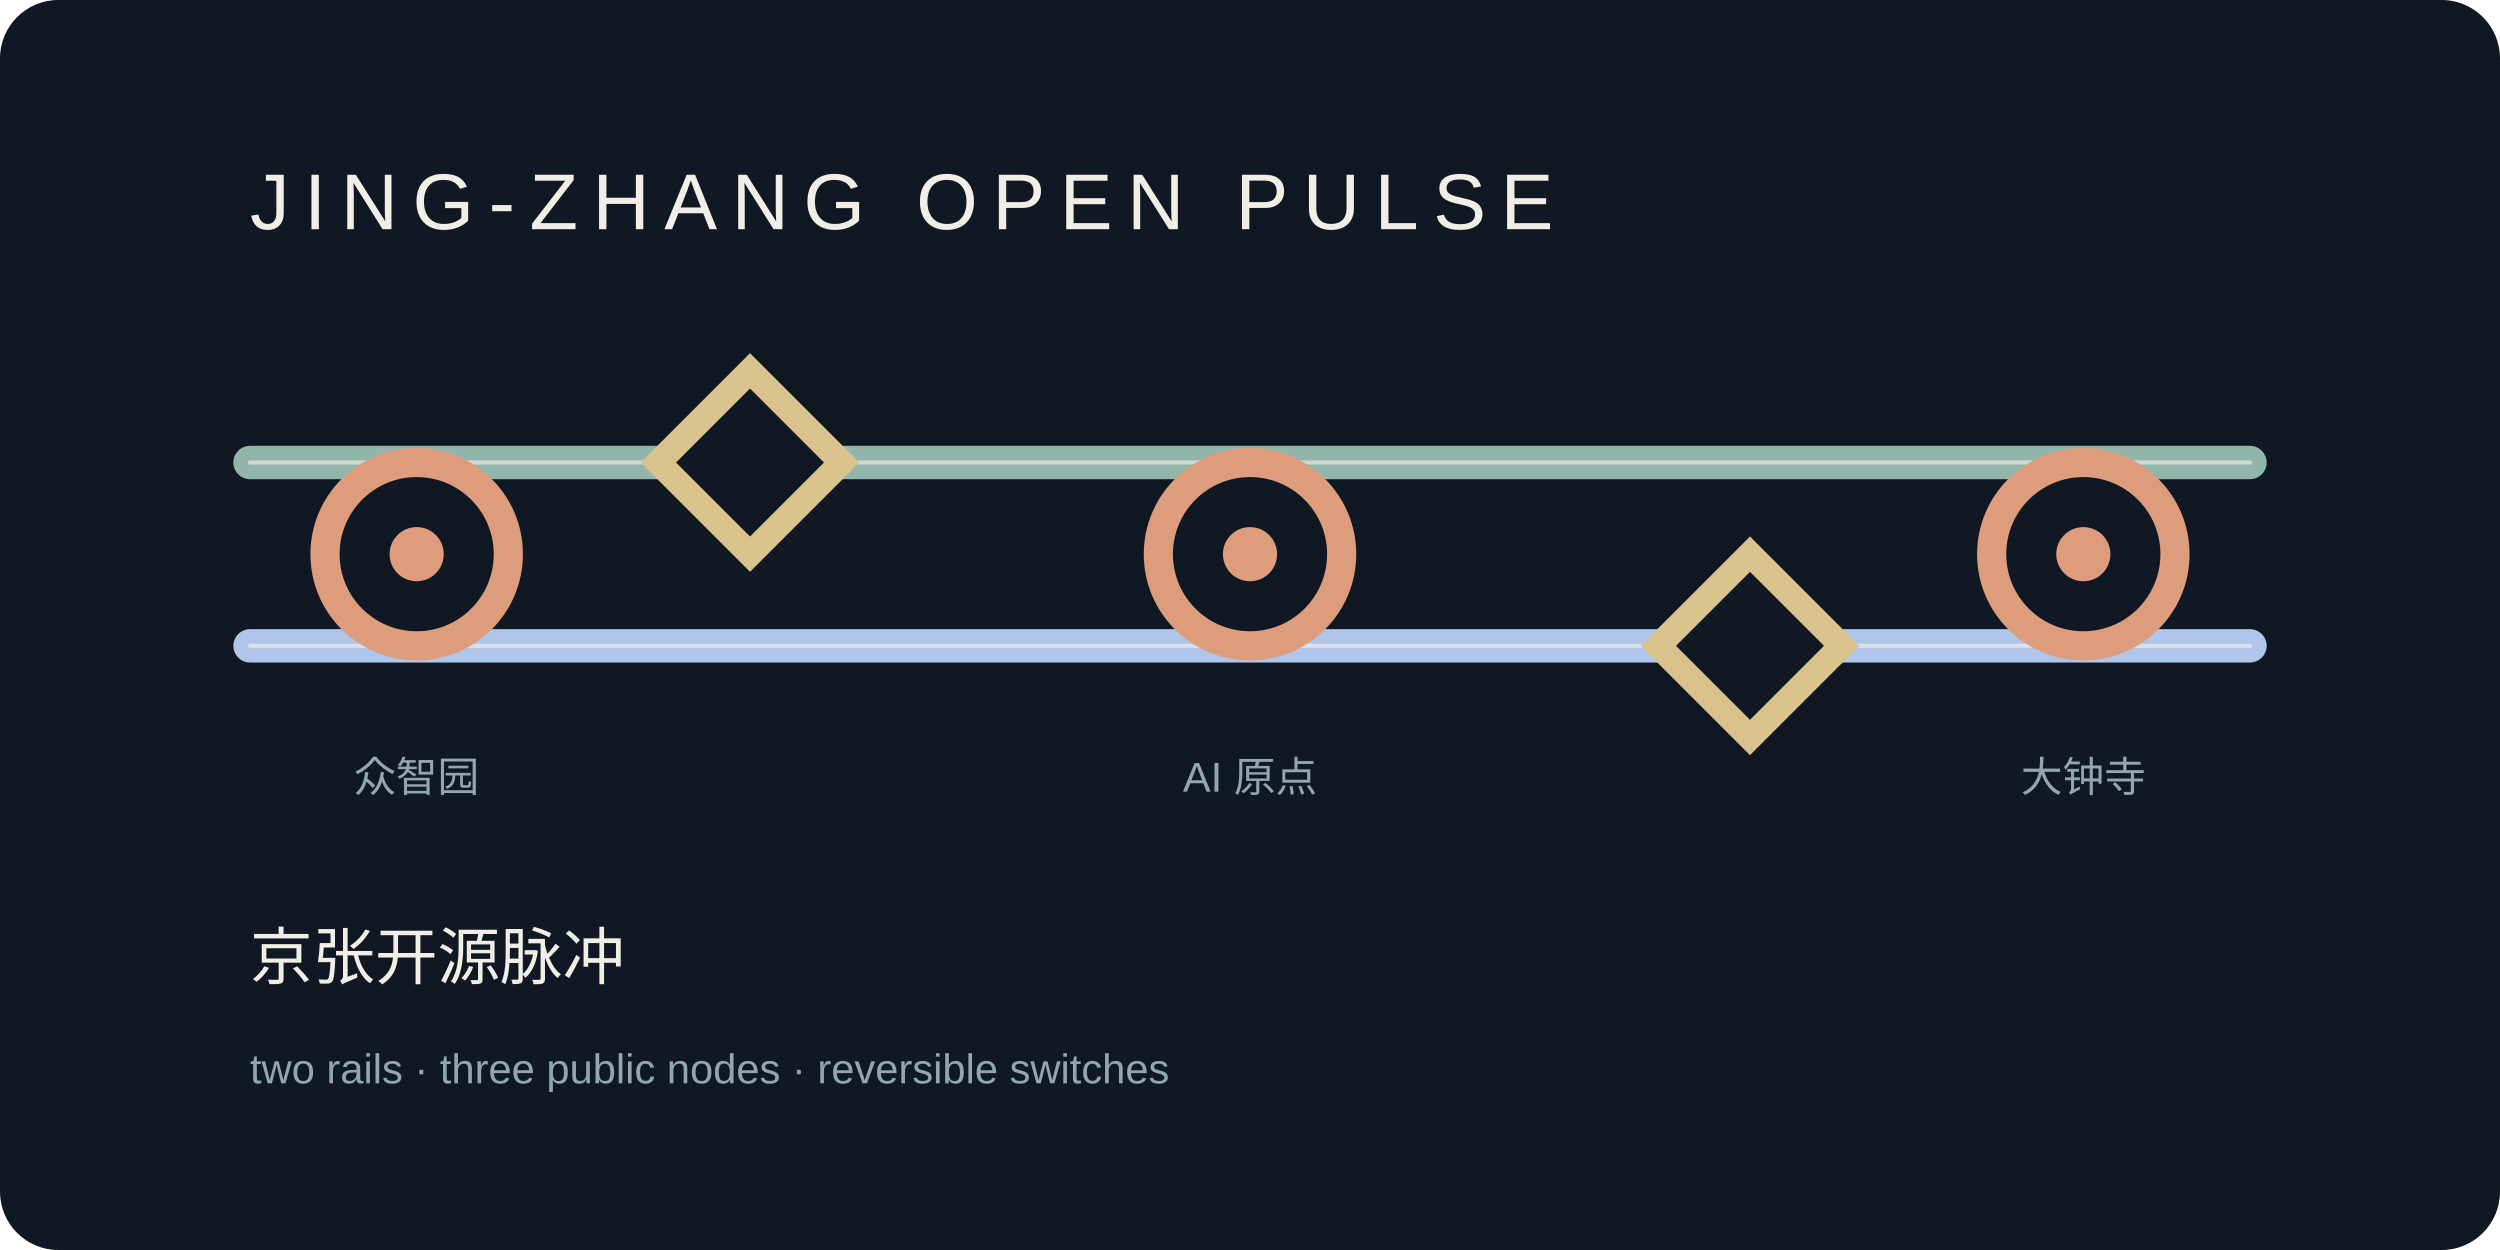
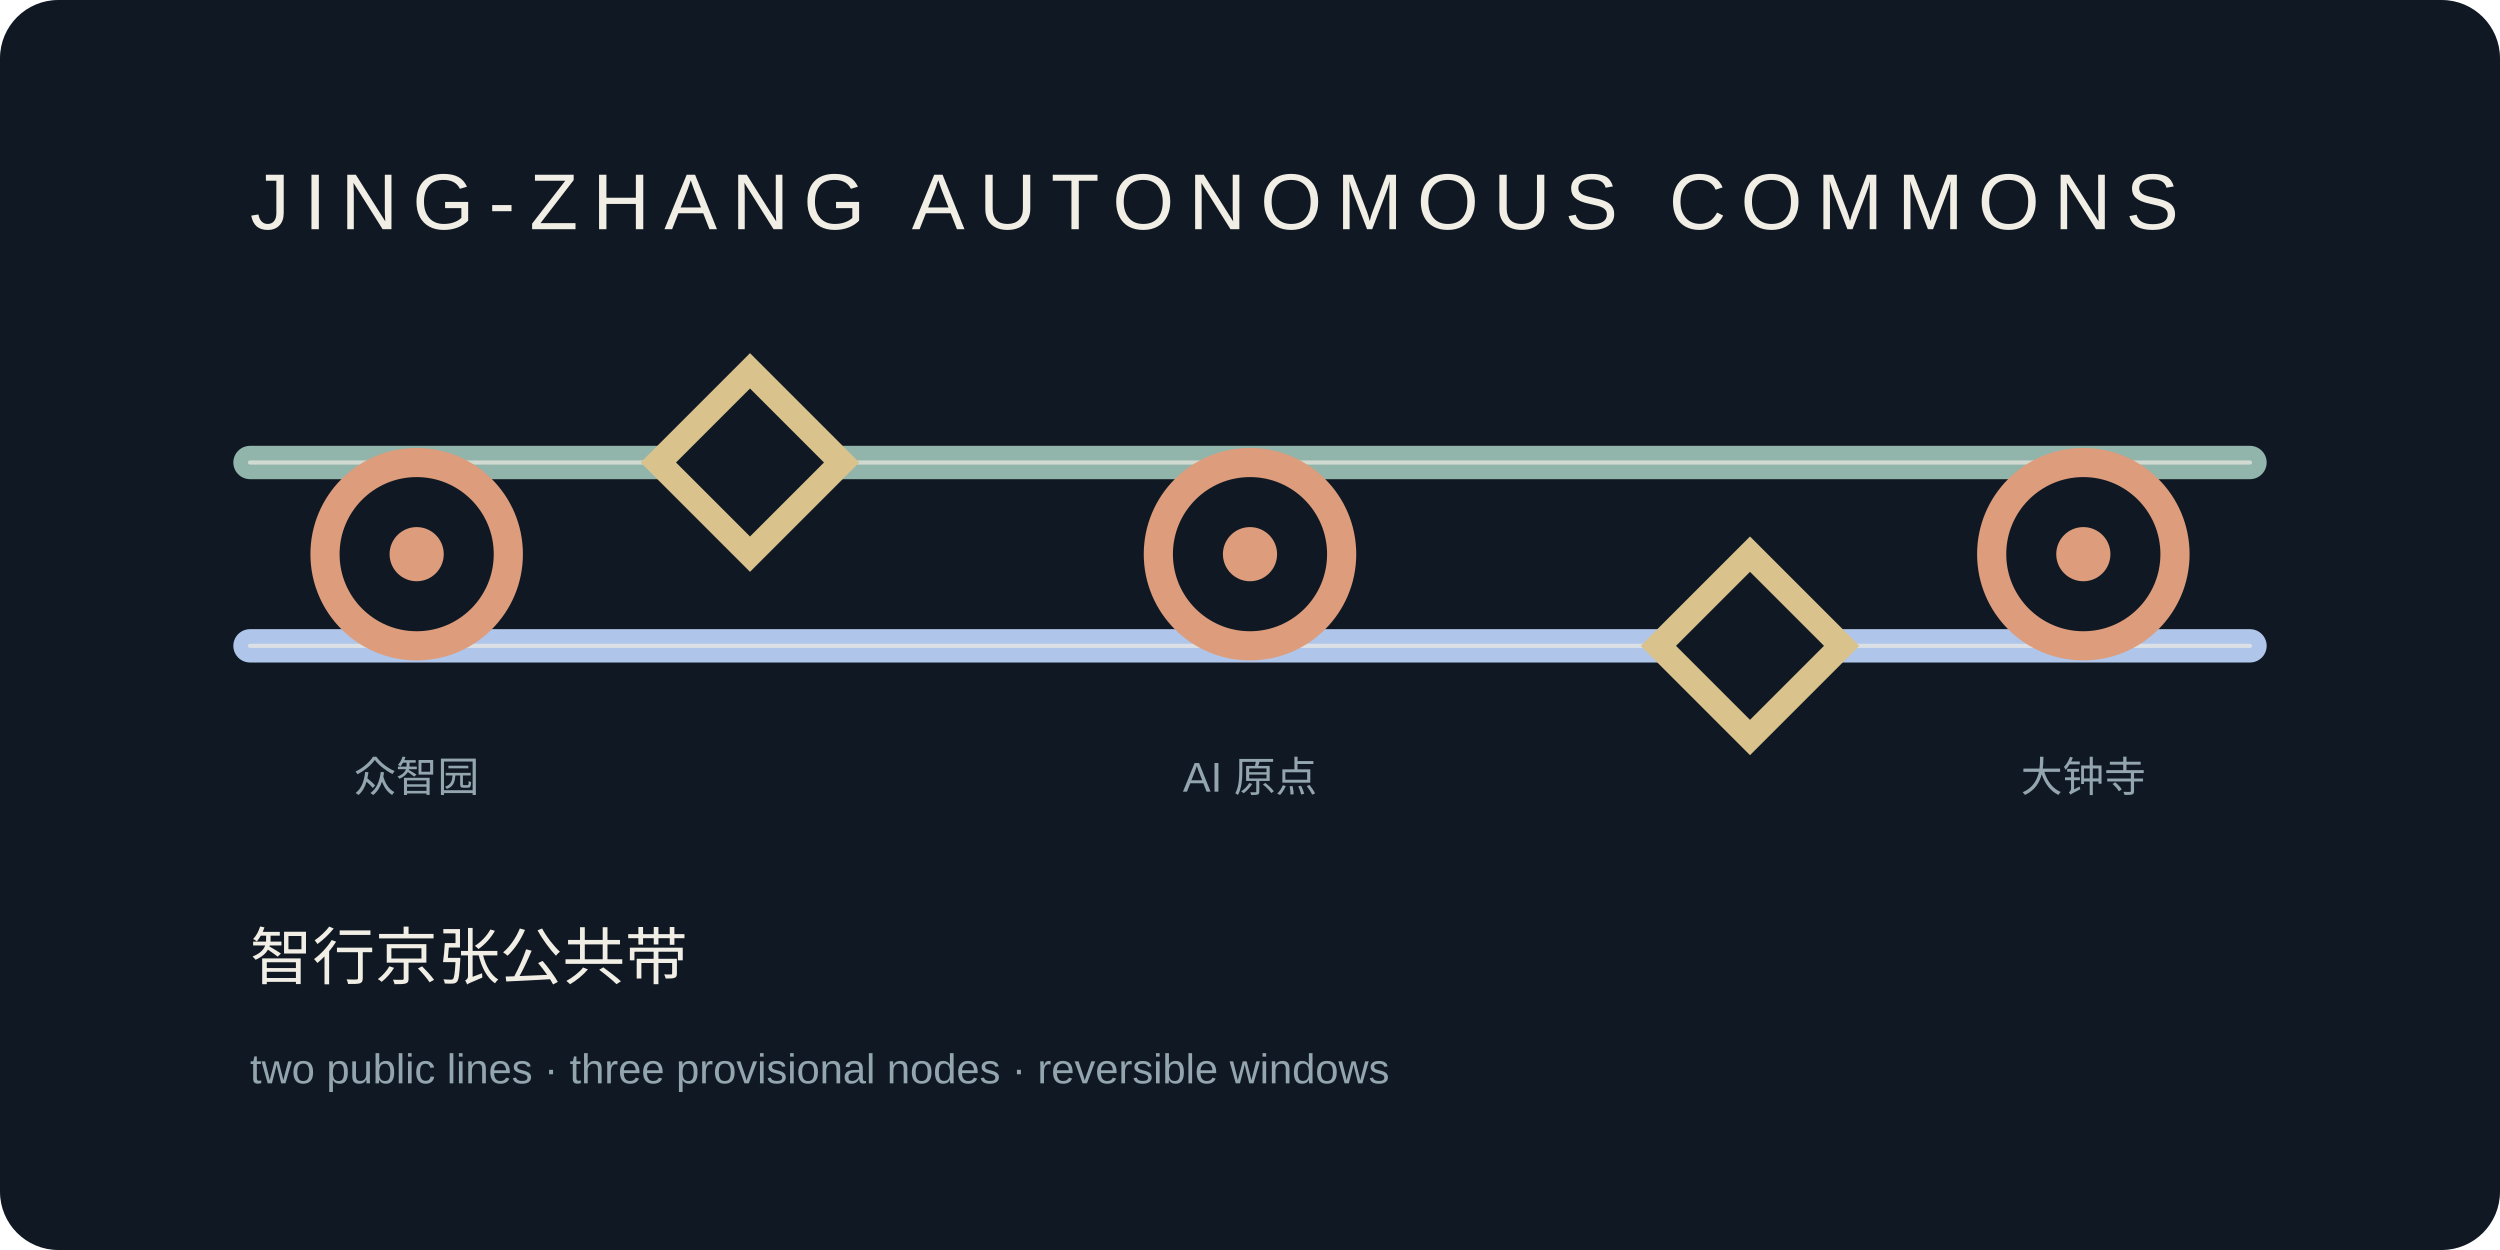
<svg xmlns="http://www.w3.org/2000/svg" viewBox="0 0 1200 600" role="img" aria-labelledby="title desc">
  <rect width="1200" height="600" rx="28" fill="#101923" />
  <g fill="none" stroke-linecap="round" stroke-linejoin="round">
    <path d="M120 222 H1080" stroke="#91b4ab" stroke-width="16" />
    <path d="M120 310 H1080" stroke="#afc5e9" stroke-width="16" />
    <path d="M120 222 H1080" stroke="#f1eee5" stroke-width="2" opacity=".65" />
    <path d="M120 310 H1080" stroke="#f1eee5" stroke-width="2" opacity=".65" />
  </g>
  <g fill="#101923" stroke="#d9c28c" stroke-width="12">
    <path d="M360 178 l44 44 -44 44 -44 -44z" />
    <path d="M840 266 l44 44 -44 44 -44 -44z" />
  </g>
  <g fill="#101923" stroke="#dd9c7b" stroke-width="14">
    <circle cx="200" cy="266" r="44" />
    <circle cx="600" cy="266" r="44" />
    <circle cx="1000" cy="266" r="44" />
  </g>
  <g fill="#dd9c7b">
    <circle cx="200" cy="266" r="13" />
    <circle cx="600" cy="266" r="13" />
    <circle cx="1000" cy="266" r="13" />
  </g>
  <g fill="#f1eee5" font-family="Arial, PingFang SC, sans-serif">
-     <text x="120" y="110" font-size="38" letter-spacing="7">JING-ZHANG OPEN PULSE</text>
-     <text x="120" y="470" font-size="30">京张开源脉冲</text>
-     <text x="120" y="520" font-size="20" fill="#93a5ae">two rails · three public nodes · reversible switches</text>
+     <text x="120" y="110" font-size="38" letter-spacing="7">JING-ZHANG AUTONOMOUS COMMONS</text>
+     <text x="120" y="470" font-size="30">智行京张公共带</text>
+     <text x="120" y="520" font-size="20" fill="#93a5ae">two public lines · three provisional nodes · reversible windows</text>
    <text x="200" y="380" text-anchor="middle" font-size="20" fill="#93a5ae">众智园</text>
    <text x="600" y="380" text-anchor="middle" font-size="20" fill="#93a5ae">AI 原点</text>
    <text x="1000" y="380" text-anchor="middle" font-size="20" fill="#93a5ae">大钟寺</text>
  </g>
</svg>
